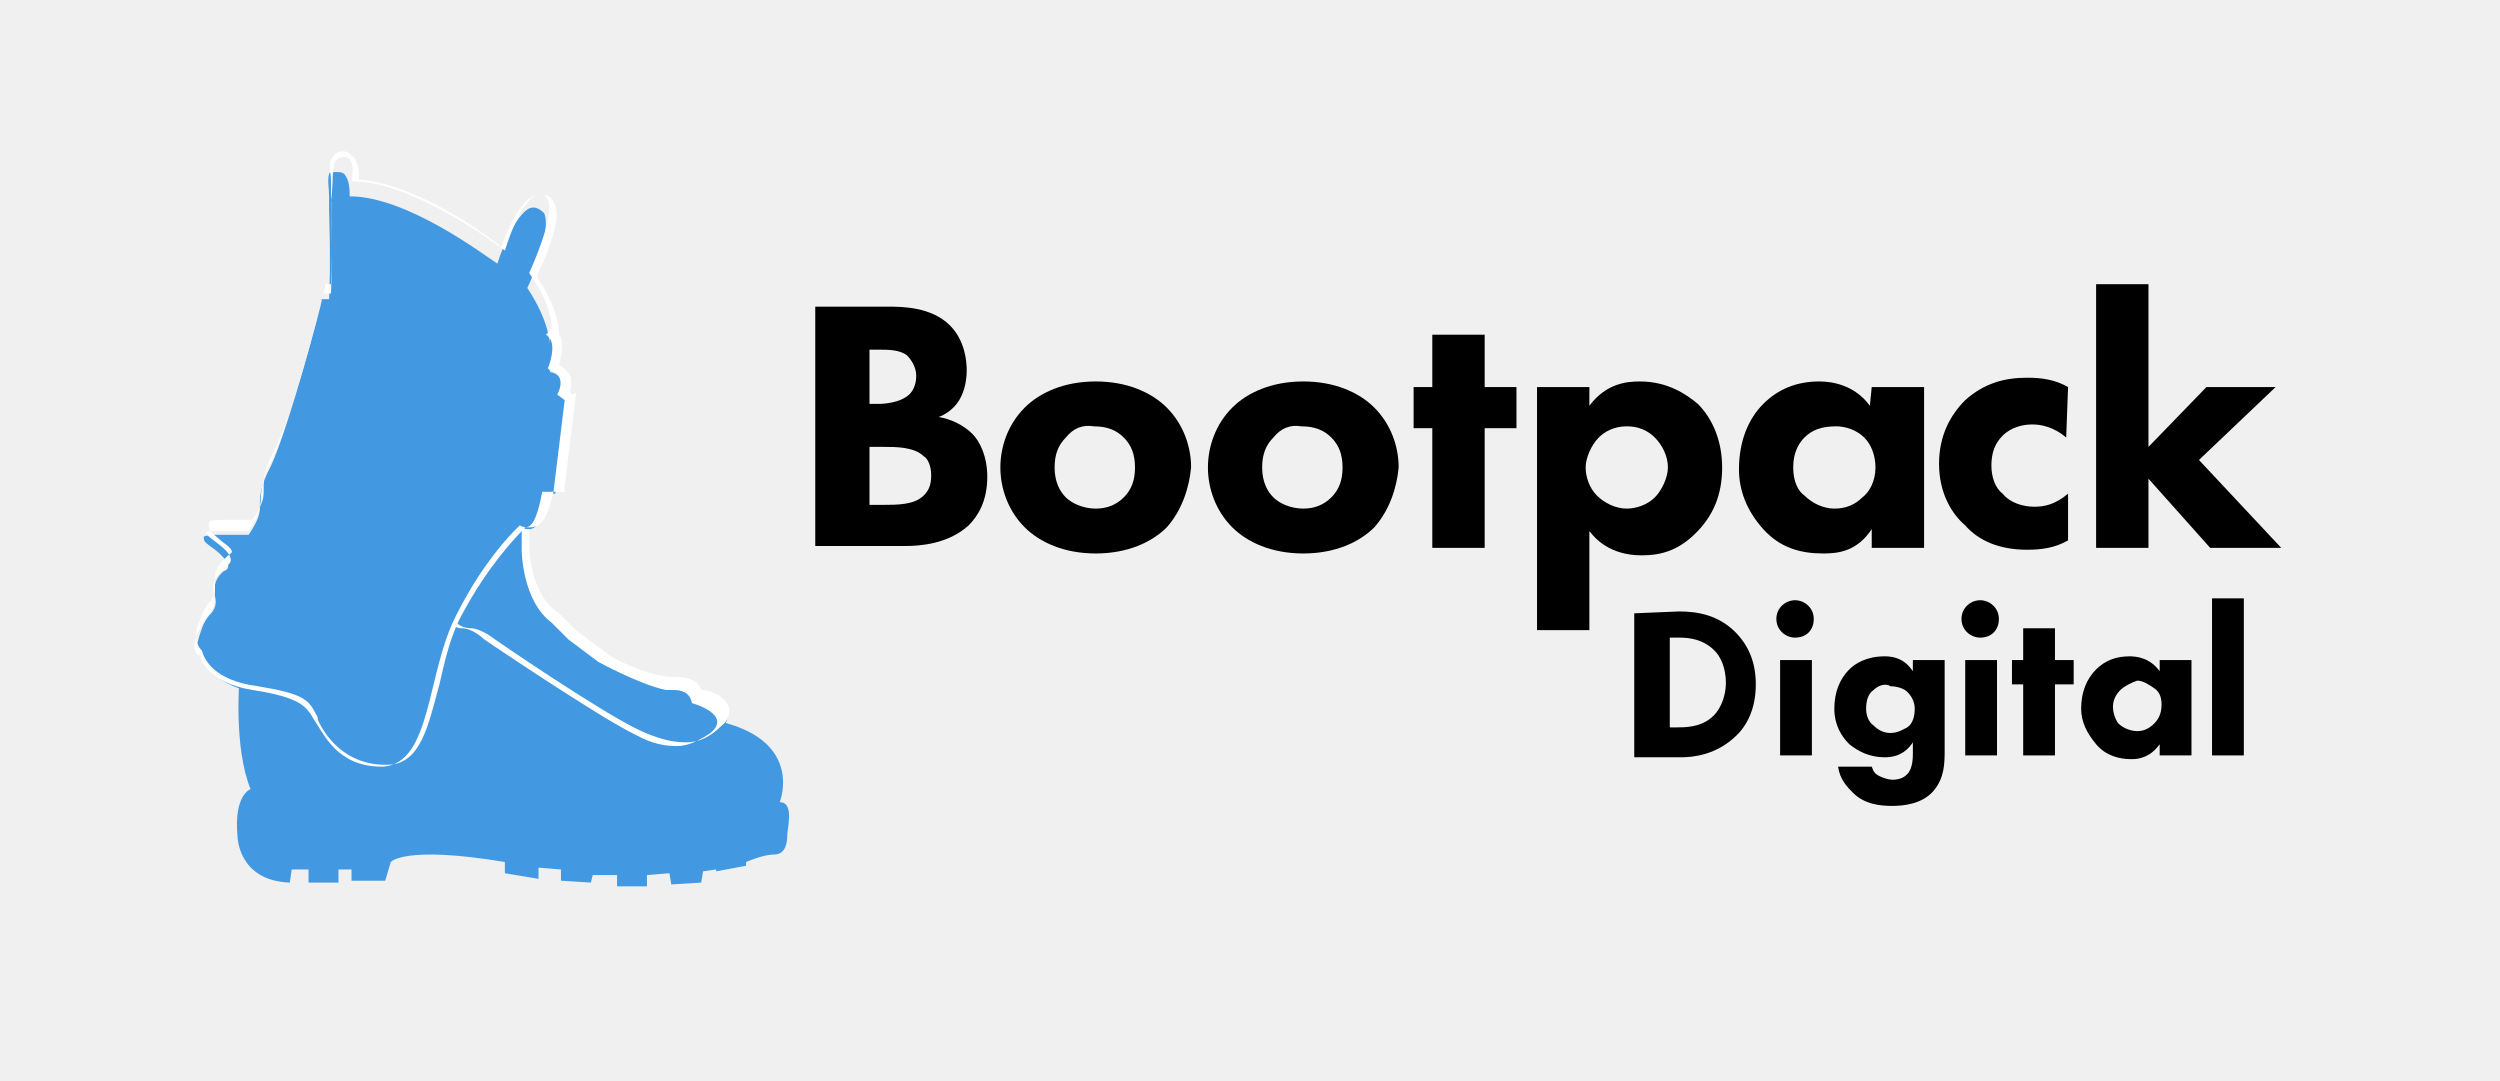
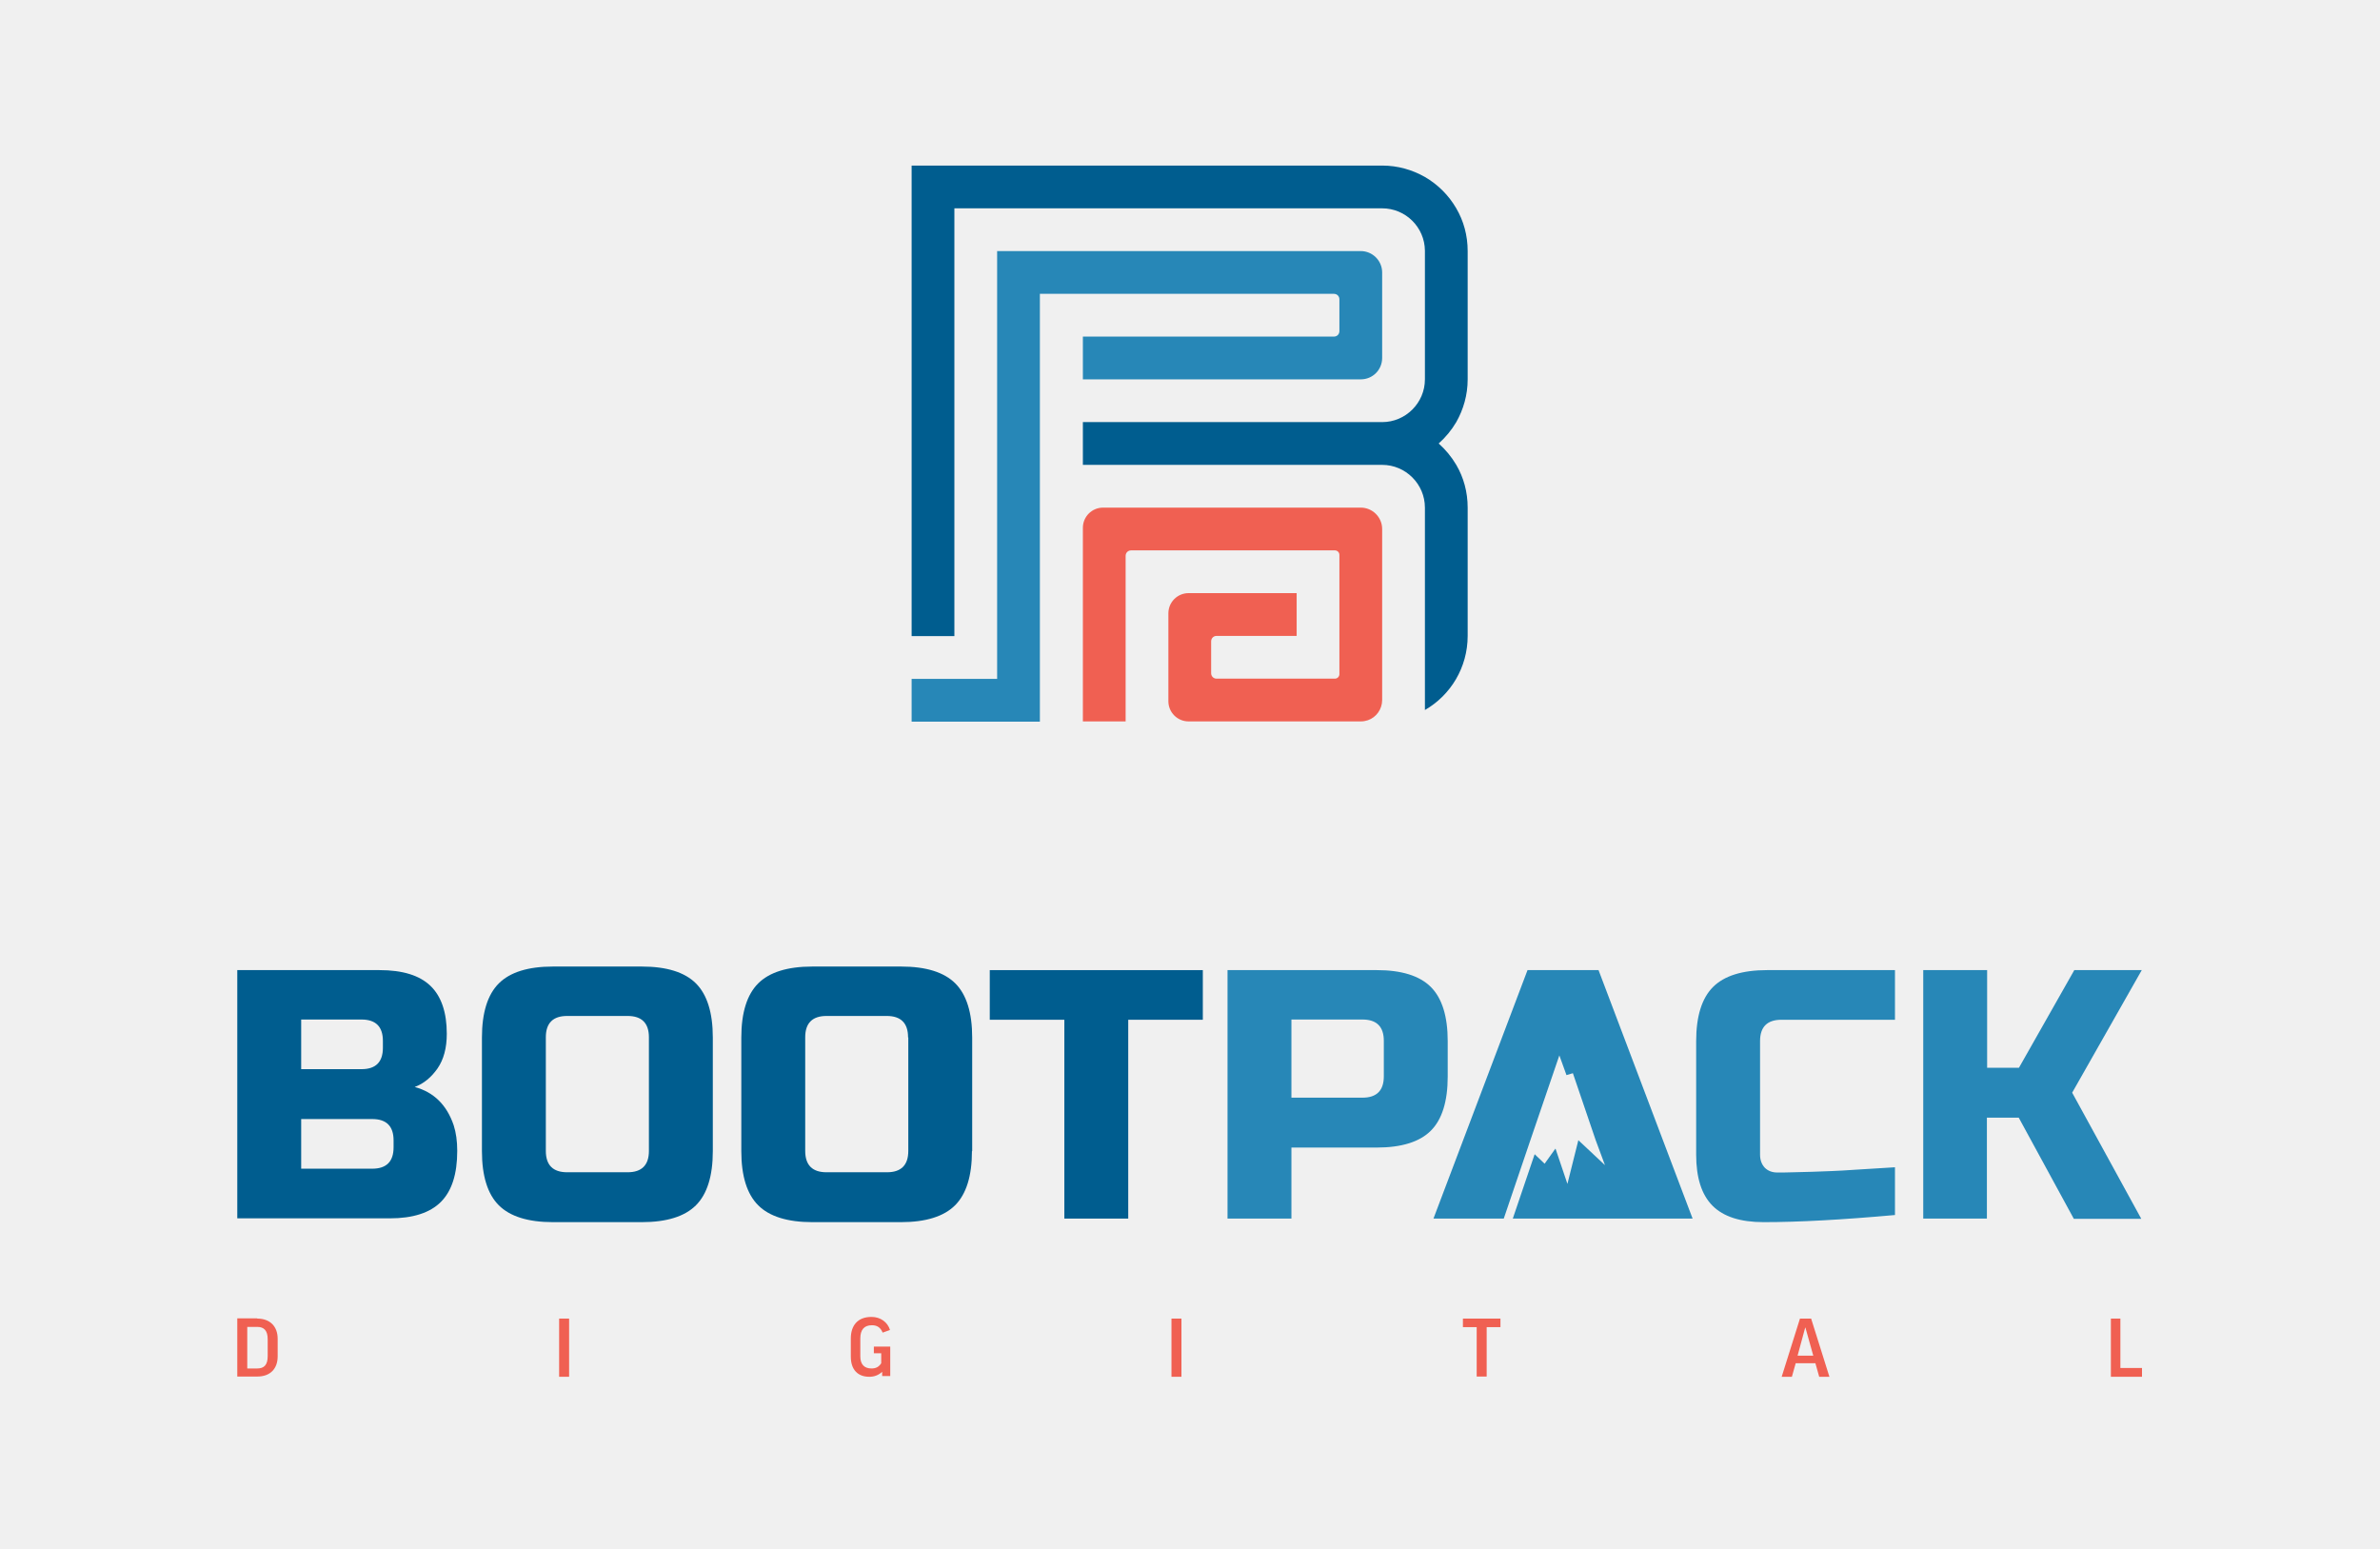
- <svg xmlns="http://www.w3.org/2000/svg" version="1.1" id="Calque_1" x="0px" y="0px" viewBox="0 0 133.7 57.8" style="enable-background:new 0 0 133.7 57.8;" xml:space="preserve">
+ <svg xmlns="http://www.w3.org/2000/svg" version="1.1" id="Layer_1" x="0px" y="0px" viewBox="0 0 1002 652" style="enable-background:new 0 0 1002 652;" xml:space="preserve">
  <style type="text/css">
- 	.st0{fill:#4299E1;}
- 	.st1{fill:#FFFFFF;}
- 	.st2{enable-background:new    ;}
+ 	.st0{fill:#005D8F;}
+ 	.st1{fill:#F06052;}
+ 	.st2{fill:#2787B7;}
</style>
  <g>
-     <path class="st0" d="M12.8,36.4c0,0-0.3,3.6,0.6,5.8c0,0-0.9,0.3-0.7,2.5c0,0,0,2.4,2.8,2.5l0.1-0.7h0.9v0.7h1.6v-0.7h0.7v0.6h1.8   l0.3-1c0,0,0.7-0.9,6.1,0v0.6l1.8,0.3v-0.6l1.2,0.1v0.6l1.6,0.1l0.1-0.4H33v0.6h1.6v-0.6l1.2-0.1l0.1,0.6l1.6-0.1l0.1-0.6l0.7-0.1   v0.1l1.6-0.3v-0.2c0,0,0.9-0.4,1.5-0.4s0.7-0.6,0.7-1s0.4-1.8-0.4-1.8c0,0,1.5-3.7-4.2-4.5l-4.9-1l-8.8-6.1L12.8,36.4z" />
-     <g>
-       <path class="st0" d="M36.7,39.9c-0.6,0-1.3-0.1-2.2-0.6c-1.9-0.9-7.8-4.9-8.1-5.1c0,0-0.6-0.4-1.2-0.6c-0.7,0-0.9-0.6-0.9-0.6l0,0    l3.7-6v2.4c0,0,0,2.7,1.6,3.7l1,0.9l1.6,1.2c0,0,2.1,1.2,3.6,1.3c0,0,0.1,0,0.4,0c0.6,0,1,0.3,1.2,0.7c0.3,0,1.3,0.4,1.5,1    c0,0.3,0,0.4-0.3,0.7C38.1,39.7,37.5,39.9,36.7,39.9z" />
-       <path class="st1" d="M27.9,27.5v1.9c0,0,0,2.7,1.6,3.9l0.9,0.9l1.6,1.2c0,0,2.2,1.2,3.6,1.5c0,0,0.1,0,0.4,0c0.4,0,0.9,0.1,1,0.7    c0,0,2.2,0.6,1,1.6c-0.6,0.4-1.2,0.7-1.8,0.7s-1.3-0.1-2.2-0.6c-1.9-0.9-8.1-5.1-8.1-5.1s-0.6-0.6-1.2-0.6C24.1,33.6,24,33,24,33    L27.9,27.5 M28.2,26.4l-0.6,0.9l-3.4,5.4v0.1v0.1c0,0.3,0.4,0.7,1,0.7c0.4,0,1,0.4,1,0.4l0,0l0,0c0.1,0.1,6.1,4.2,8.1,5.1    c0.9,0.4,1.6,0.6,2.4,0.6c0.7,0,1.3-0.3,1.9-0.9c0.4-0.3,0.4-0.7,0.4-0.9c-0.1-0.6-1-1-1.5-1c-0.1-0.4-0.6-0.7-1.3-0.7    c-0.1,0-0.4,0-0.4,0c-1.3-0.1-3.3-1.1-3.4-1.3l-1.6-1.2l-0.9-0.9l0,0l0,0c-1.6-1-1.6-3.6-1.6-3.6v-1.9L28.2,26.4L28.2,26.4z" />
-     </g>
-     <g>
-       <path class="st0" d="M20.4,41.1c-2.1,0-3-1.5-3.4-2.2c0-0.1-0.1-0.1-0.1-0.3l0,0c-0.4-0.6-0.7-1-3.1-1.5s-2.8-1.6-3-1.9    c-0.1-0.1-0.3-0.3-0.3-0.4c0-0.4,0.3-1.2,0.3-1.2c0.1-0.3,0.3-0.6,0.4-0.7c0.3-0.3,0.4-0.6,0.3-1c-0.1-0.7,0.1-1,0.4-1.3    c0.1-0.1,0.3-0.1,0.3-0.3c0.1-0.1-0.3-0.6-0.7-0.9s-0.6-0.4-0.6-0.6l0,0v-0.1c0,0,0.1-0.1,0.9-0.1c0.6,0,1.2,0,1.5,0    c0.6-0.9,0.6-1.2,0.6-1.6s0-1,0.6-2.1c1-2.2,2.7-8.7,2.7-8.8V16h0.4c0.1-1.8,0-4.8,0-4.8c0-0.3,0-0.6,0-0.7c0-0.4-0.1-0.9,0-1.2    c0-0.1,0.3-0.1,0.4-0.1l0,0c0.1,0,0.3,0,0.4,0.1c0.3,0.3,0.3,0.9,0.3,1.2c3,0,7,3,7.9,3.6c0.3-1,1.2-3,1.9-3c0.1,0,0.3,0,0.6,0.3    c0.4,0.9-0.6,3.4-0.9,4c1.2,1.8,1.2,3,1.2,3l0,0v-0.3c0.6,0.4,0.1,1.5,0,1.8l0,0c0.3,0,0.6,0.3,0.6,0.4c0.1,0.3,0,0.7,0,0.9    l0.3,0.1l-0.6,5.1h-0.4c-0.1,1.3-0.6,1.9-1,1.9c-0.1,0-0.3,0-0.3-0.1c-0.4,0.3-1.9,1.9-3.3,4.6c-0.6,1.2-1,2.5-1.3,3.9    c-0.6,2.2-1,4.2-2.7,4.2L20.4,41.1z" />
-       <path class="st1" d="M18.4,8.4c0.7,0,0.4,1.3,0.4,1.3s0,0,0.1,0c3.3,0,8.1,3.7,8.1,3.7c0.6-1.9,1.3-3,1.9-3c0.1,0,0.3,0,0.4,0.3    c0.4,0.9-1,3.9-1,3.9c1.3,1.8,1.2,3,1.2,3l-0.3,0.3c0.7,0.4,0.1,1.8,0.1,1.8l0.1,0.1c1,0.3,0.4,1.3,0.4,1.3l0.4,0.3l-0.6,4.9H29    c-0.3,1.6-0.6,1.9-0.9,1.9c-0.1,0-0.3-0.1-0.3-0.1s-1.8,1.6-3.4,4.8c-1.6,3.1-1.3,7.9-3.9,8.1h-0.1c-2.4,0-3.1-1.8-3.6-2.5    c-0.4-0.7-0.7-1.2-3.3-1.6c-2.5-0.4-2.8-1.8-2.8-1.8c-0.7-0.4,0-1.5,0-1.5c0.4-0.9,1-1,0.7-1.9c-0.1-0.9,0.4-1,0.9-1.6    c0.3-0.6-1.2-1.3-1.3-1.6c0-0.1,0.3-0.1,0.7-0.1c0.7,0,1.6,0,1.6,0c1.2-1.8,0.1-1.6,1.3-3.9c1-2.2,2.7-8.8,2.7-8.8h0.4    c0.1-1.9,0-4.9,0-4.9C17.9,9.3,17.6,8.4,18.4,8.4L18.4,8.4 M18.4,8.1L18.4,8.1L18.4,8.1c-0.3,0-0.4,0-0.6,0.3    c-0.3,0.3-0.1,0.7-0.1,1.3c0,0.1,0,0.4,0,0.7c0,0,0.1,2.8,0,4.8h-0.2h-0.1v0.1c0,0-1.6,6.6-2.7,8.7c-0.6,1.2-0.6,1.6-0.6,2.2    c0,0.4,0,0.7-0.6,1.6c-0.3,0-0.9,0-1.3,0c-0.7,0-0.9,0-1,0.1c0,0-0.1,0.1,0,0.3c0,0.3,0.3,0.4,0.6,0.7c0.1,0.1,0.6,0.4,0.6,0.6    c0,0.1-0.1,0.1-0.3,0.3c-0.3,0.3-0.7,0.6-0.6,1.5c0,0.4,0,0.6-0.3,0.9c-0.1,0.1-0.3,0.4-0.4,0.7c0,0.1-0.4,0.7-0.3,1.3    c0,0.1,0.1,0.4,0.3,0.6c0.1,0.4,0.6,1.6,3,1.9c2.4,0.4,2.7,0.7,3.1,1.5l0,0c0,0,0.1,0.1,0.1,0.3c0.4,0.9,1.5,2.4,3.6,2.4h0.1    c1.8,0,2.2-2.1,2.8-4.3c0.3-1.3,0.6-2.7,1.3-3.9c1.3-2.4,2.7-3.9,3.3-4.5c0,0,0.1,0,0.3,0c0.7,0,1-1,1.2-1.9h0.3h0.3V26l0.6-4.9    V21l-0.2,0.1L30.5,21c0-0.1,0.1-0.6,0-0.9c0-0.1-0.3-0.4-0.6-0.6c0.1-0.4,0.3-1.2,0-1.6l0,0l0,0v-0.1c0,0,0-1.3-1.2-3    c0.3-0.7,1.5-3.1,0.9-4c-0.1-0.3-0.4-0.4-0.7-0.4c-0.9,0-1.6,1.5-2.1,2.8c-1.2-1-4.8-3.4-7.6-3.6c0-0.3,0-0.9-0.3-1.2    C18.6,8.1,18.5,8.1,18.4,8.1L18.4,8.1z" />
-     </g>
+     <line x1="581.9" y1="285.7" x2="581.9" y2="285.7" />
+     <line x1="617.9" y1="267.7" x2="617.9" y2="267.7" />
+     <line x1="617.9" y1="213.7" x2="617.9" y2="213.7" />
+     <path class="st0" d="M605.7,186.7c2.9,2.6,5.4,5.6,7.4,9c3.1,5.3,4.8,11.4,4.8,18v54c0,13.3-7.2,25-18,31.2v-85.2   c0-9.9-8.1-18-18-18h-126v-18h126c9.9,0,18-8.1,18-18v-54.2c-0.1-9.8-8.1-17.8-18-17.8H401.8v180.1h-18V69.7h198.1   c6.6,0,12.7,1.8,18,4.8c5.5,3.2,10,7.7,13.2,13.2c3.1,5.3,4.8,11.4,4.8,18v54c0,6.6-1.8,12.7-4.8,18   C611.1,181.1,608.6,184.1,605.7,186.7z" />
+     <line x1="563.9" y1="213.7" x2="563.9" y2="213.7" />
+     <line x1="563.9" y1="231.7" x2="563.9" y2="231.7" />
+     <line x1="545.9" y1="213.7" x2="545.9" y2="213.7" />
+     <line x1="563.9" y1="267.7" x2="563.9" y2="267.7" />
+     <line x1="563.9" y1="249.7" x2="563.9" y2="249.7" />
+     <line x1="545.9" y1="267.7" x2="545.9" y2="267.7" />
+     <line x1="563.9" y1="285.7" x2="563.9" y2="285.7" />
+     <path class="st1" d="M581.9,222.7v72c0,3.9-2.5,7.3-6,8.5c-0.9,0.3-1.9,0.5-3,0.5h-72.5c-4.7,0-8.5-3.8-8.5-8.5v-37   c0-4.7,3.8-8.5,8.5-8.5h45.5v18h-33.7c-1.3,0-2.3,1-2.3,2.3v13.4c0,1.3,1,2.3,2.3,2.3h49.8c1.1,0,1.9-0.9,1.9-1.9v-50.2   c0-1.1-0.9-1.9-1.9-1.9h-85.8c-1.3,0-2.3,1-2.3,2.3v69.7h-18v-81.5c0-4.7,3.8-8.5,8.5-8.5h108.5   C577.8,213.7,581.9,217.7,581.9,222.7z" />
+     <line x1="581.9" y1="123.7" x2="581.9" y2="123.7" />
+     <line x1="563.9" y1="105.7" x2="563.9" y2="105.7" />
+     <line x1="581.9" y1="123.7" x2="581.9" y2="123.7" />
+     <line x1="572.9" y1="105.7" x2="572.9" y2="105.7" />
+     <path class="st2" d="M581.9,114.7v36c0,5-4,9-9,9h-117v-18h105.7c1.3,0,2.3-1,2.3-2.3V126c0-1.3-1-2.3-2.3-2.3H437.8v180.1h-54v-18   h36V105.7h153.1C577.8,105.7,581.9,109.7,581.9,114.7z" />
+     <line x1="581.9" y1="141.7" x2="581.9" y2="141.7" />
+     <line x1="581.9" y1="195.7" x2="581.9" y2="195.7" />
+     <polyline points="617.9,213.7 617.9,213.7 617.9,213.7  " />
+     <line x1="563.9" y1="244.9" x2="563.9" y2="244.9" />
+     <polyline points="617.9,267.7 617.9,267.7 617.9,267.7  " />
+     <line x1="563.9" y1="236.6" x2="563.9" y2="236.6" />
+     <polyline points="572.9,105.7 572.9,105.7 572.9,105.7  " />
  </g>
+   <path class="st1" d="M108.3,555.1c5.4,0,8.6,3.3,8.6,8.5v7.4c0,5.2-3.1,8.5-8.6,8.5h-8.4v-24.5H108.3z M108.3,558.6h-4.2v17.5h4.2  c2.9,0,4.4-1.5,4.4-5.2v-7.1C112.7,560.2,111.2,558.6,108.3,558.6z" />
+   <path class="st1" d="M239.6,555.1v24.5h-4.2v-24.5H239.6z" />
+   <path class="st1" d="M374.7,559.9l-3.1,1.1c-0.9-2.2-2.4-3.1-4.5-3.1c-3.3,0-4.9,1.9-4.9,5.6v7.5c0,3.4,1.7,5.1,4.7,5.1  c1.8,0,3.1-0.6,4.1-2.2v-4.2h-3.1v-2.8h6.9v12.4h-3.4v-1.8c-1.5,1.4-3.3,2.1-5.4,2.1c-4.8,0-7.8-2.9-7.8-8.5v-7.6  c0-5.4,2.8-9.1,8.7-9.1C370.7,554.4,373.7,556.6,374.7,559.9z" />
+   <path class="st1" d="M497.4,555.1v24.5h-4.2v-24.5H497.4z" />
+   <path class="st1" d="M631.7,555.1v3.6h-5.8v20.8h-4.2v-20.8h-5.8v-3.6H631.7z" />
+   <path class="st1" d="M754.4,579.6h-4.3l7.7-24.5h4.7l7.7,24.5h-4.3l-1.6-5.7H756L754.4,579.6z M756.8,570.7h6.6l-3.3-11.8H760  L756.8,570.7z" />
+   <path class="st1" d="M892.7,555.1v20.8h9.1v3.7h-13.1v-24.5H892.7z" />
  <g>
-     <g class="st2">
-       <path d="M47.5,16.4c0.7,0,2.3,0,3.3,1c0.8,0.8,0.9,1.9,0.9,2.4s-0.1,1.1-0.4,1.6s-0.8,0.8-1.1,0.9c0.6,0.1,1.3,0.4,1.8,0.9    c0.4,0.4,0.8,1.2,0.8,2.3c0,1.3-0.5,2.1-1,2.6c-1.1,1-2.6,1.1-3.4,1.1h-4.8V16.4H47.5z M46.5,21.6H47c0.4,0,1.1-0.1,1.5-0.4    c0.3-0.2,0.5-0.6,0.5-1.1s-0.3-0.9-0.5-1.1c-0.4-0.3-1-0.3-1.5-0.3h-0.5V21.6z M46.5,27h0.7c0.8,0,1.7,0,2.2-0.5    c0.3-0.3,0.4-0.6,0.4-1.1s-0.2-0.9-0.4-1c-0.5-0.5-1.5-0.5-2.1-0.5h-0.8V27z" />
-     </g>
-     <g class="st2">
-       <path d="M62.4,28.2c-0.8,0.8-2.1,1.4-3.8,1.4c-1.7,0-3-0.6-3.8-1.4c-0.9-0.9-1.3-2.1-1.3-3.2s0.4-2.3,1.3-3.2    c0.8-0.8,2.1-1.4,3.8-1.4c1.7,0,3,0.6,3.8,1.4c0.9,0.9,1.3,2.1,1.3,3.2C63.6,26.1,63.2,27.3,62.4,28.2z M57,23.4    c-0.4,0.4-0.6,0.9-0.6,1.6c0,0.8,0.3,1.3,0.6,1.6c0.3,0.3,0.9,0.6,1.6,0.6c0.6,0,1.1-0.2,1.5-0.6c0.4-0.4,0.6-0.9,0.6-1.6    s-0.2-1.2-0.6-1.6c-0.4-0.4-0.9-0.6-1.6-0.6C57.9,22.7,57.4,22.9,57,23.4z" />
-     </g>
-     <g class="st2">
-       <path d="M73.5,28.2c-0.8,0.8-2.1,1.4-3.8,1.4c-1.7,0-3-0.6-3.8-1.4c-0.9-0.9-1.3-2.1-1.3-3.2s0.4-2.3,1.3-3.2    c0.8-0.8,2.1-1.4,3.8-1.4c1.7,0,3,0.6,3.8,1.4c0.9,0.9,1.3,2.1,1.3,3.2C74.7,26.1,74.3,27.3,73.5,28.2z M68.1,23.4    c-0.4,0.4-0.6,0.9-0.6,1.6c0,0.8,0.3,1.3,0.6,1.6c0.3,0.3,0.9,0.6,1.6,0.6c0.6,0,1.1-0.2,1.5-0.6s0.6-0.9,0.6-1.6    s-0.2-1.2-0.6-1.6c-0.4-0.4-0.9-0.6-1.6-0.6C69,22.7,68.5,22.9,68.1,23.4z" />
-       <path d="M79.4,22.9v6.4h-2.8v-6.4h-1v-2.2h1v-2.8h2.8v2.8h1.7v2.2H79.4z" />
-     </g>
-     <g class="st2">
-       <path d="M85,33.7h-2.8v-13H85v1c0.9-1.2,2-1.3,2.7-1.3c1.5,0,2.5,0.7,3.1,1.2c0.8,0.8,1.3,2,1.3,3.4c0,1.5-0.5,2.6-1.4,3.5    s-1.8,1.2-2.9,1.2c-1.7,0-2.5-0.9-2.8-1.3C85,28.4,85,33.7,85,33.7z M85.5,23.4c-0.4,0.4-0.7,1.1-0.7,1.6s0.2,1.1,0.6,1.5    c0.4,0.4,1,0.7,1.6,0.7c0.5,0,1.1-0.2,1.5-0.6s0.7-1.1,0.7-1.6c0-0.6-0.3-1.2-0.7-1.6s-0.9-0.6-1.5-0.6    C86.3,22.8,85.8,23.1,85.5,23.4z" />
-     </g>
-     <g class="st2">
-       <path d="M100.1,20.7h2.8v8.6h-2.8v-1c-0.8,1.2-1.8,1.3-2.6,1.3c-1.2,0-2.3-0.3-3.2-1.3S93,26.2,93,25.1c0-1.5,0.5-2.7,1.3-3.5    c0.8-0.8,1.8-1.2,3-1.2c0.7,0,1.9,0.2,2.7,1.3L100.1,20.7L100.1,20.7z M96.5,23.4c-0.3,0.3-0.6,0.8-0.6,1.6s0.3,1.3,0.6,1.5    c0.4,0.4,1,0.7,1.6,0.7s1.1-0.2,1.5-0.6c0.4-0.3,0.7-0.9,0.7-1.6c0-0.6-0.2-1.2-0.6-1.6s-1-0.6-1.5-0.6    C97.4,22.8,96.9,23,96.5,23.4z" />
-       <path d="M110.5,23.4c-0.7-0.6-1.4-0.7-1.8-0.7c-0.9,0-1.4,0.4-1.6,0.6c-0.4,0.4-0.6,0.9-0.6,1.6c0,0.6,0.2,1.2,0.6,1.5    c0.4,0.5,1.1,0.7,1.7,0.7c0.5,0,1.1-0.1,1.8-0.7v2.5c-0.7,0.4-1.4,0.5-2.2,0.5c-1.5,0-2.6-0.5-3.3-1.3c-0.7-0.6-1.4-1.7-1.4-3.3    c0-1.5,0.6-2.6,1.4-3.4c1-0.9,2.1-1.2,3.3-1.2c0.8,0,1.5,0.1,2.2,0.5L110.5,23.4L110.5,23.4z" />
-     </g>
-     <g class="st2">
-       <path d="M114.9,15.2v8.7l3.1-3.2h3.7l-4.1,3.9l4.4,4.7h-3.8l-3.3-3.7v3.7h-2.8V15.2H114.9z" />
-     </g>
-     <g class="st2">
-       <path d="M89.8,32.7c1,0,2.1,0.2,3,1.1c0.7,0.7,1.1,1.6,1.1,2.8c0,1.2-0.4,2.1-1,2.7c-1.1,1.1-2.4,1.2-3,1.2h-2.5v-7.7L89.8,32.7    L89.8,32.7z M89.2,38.9h0.5c0.4,0,1.2,0,1.8-0.5c0.4-0.3,0.8-1,0.8-1.9c0-0.8-0.3-1.4-0.6-1.7c-0.6-0.6-1.3-0.7-1.9-0.7h-0.5v4.8    C89.3,38.9,89.2,38.9,89.2,38.9z" />
-       <path d="M96,32.1c0.5,0,1,0.4,1,1c0,0.6-0.4,1-1,1c-0.5,0-1-0.4-1-1C95,32.5,95.5,32.1,96,32.1z M96.9,35.3v5.1h-1.7v-5.1H96.9z" />
-     </g>
-     <g class="st2">
-       <path d="M102.3,35.3h1.7v4.8c0,0.7,0,1.5-0.6,2.2s-1.6,0.8-2.2,0.8c-0.7,0-1.5-0.1-2.1-0.7c-0.3-0.3-0.7-0.7-0.8-1.4h1.8    c0.1,0.3,0.2,0.4,0.4,0.5c0.2,0.1,0.5,0.2,0.7,0.2c0.5,0,0.7-0.2,0.8-0.3c0.3-0.3,0.3-0.9,0.3-1.1v-0.6c-0.2,0.3-0.6,0.8-1.5,0.8    c-0.8,0-1.4-0.3-1.9-0.7c-0.4-0.4-0.8-1-0.8-1.9c0-0.9,0.3-1.6,0.8-2.1c0.3-0.3,0.9-0.7,1.9-0.7c0.9,0,1.3,0.5,1.5,0.8L102.3,35.3    L102.3,35.3z M100.2,36.9c-0.3,0.2-0.4,0.6-0.4,1c0,0.3,0.1,0.7,0.4,0.9c0.2,0.2,0.5,0.4,0.9,0.4s0.7-0.2,0.9-0.3    c0.3-0.2,0.4-0.6,0.4-1c0-0.4-0.2-0.7-0.4-0.9c-0.2-0.2-0.6-0.3-0.9-0.3C100.8,36.5,100.4,36.7,100.2,36.9z" />
-     </g>
-     <g class="st2">
-       <path d="M105.9,32.1c0.5,0,1,0.4,1,1c0,0.6-0.4,1-1,1c-0.5,0-1-0.4-1-1C104.9,32.5,105.4,32.1,105.9,32.1z M106.8,35.3v5.1h-1.7    v-5.1H106.8z" />
-       <path d="M109.9,36.6v3.8h-1.7v-3.8h-0.6v-1.3h0.6v-1.7h1.7v1.7h1v1.3H109.9z" />
-     </g>
-     <g class="st2">
-       <path d="M115.5,35.3h1.7v5.1h-1.7v-0.6c-0.5,0.7-1.1,0.8-1.5,0.8c-0.7,0-1.4-0.2-1.9-0.8s-0.8-1.2-0.8-1.9c0-0.9,0.3-1.6,0.8-2.1    s1.1-0.7,1.8-0.7c0.4,0,1.1,0.1,1.6,0.8V35.3L115.5,35.3z M113.4,36.9c-0.2,0.2-0.4,0.5-0.4,0.9c0,0.4,0.2,0.8,0.3,0.9    c0.2,0.2,0.6,0.4,1,0.4c0.3,0,0.6-0.1,0.9-0.4c0.2-0.2,0.4-0.5,0.4-1c0-0.4-0.1-0.7-0.4-0.9c-0.3-0.2-0.6-0.4-0.9-0.4    C114,36.5,113.6,36.7,113.4,36.9z" />
-     </g>
-     <g class="st2">
-       <path d="M120,32v8.4h-1.7V32H120z" />
-     </g>
+     <path class="st0" d="M99.9,408.4h59.8c9.8,0,16.9,2.2,21.5,6.6c4.6,4.4,6.9,11.2,6.9,20.2c0,6-1.3,10.8-3.9,14.6   c-2.6,3.7-5.8,6.4-9.6,7.8c8.1,2.2,13.5,7.6,16.4,16.1c1,3.1,1.5,6.7,1.5,10.8c0,9.8-2.3,16.9-6.9,21.5c-4.6,4.6-11.8,6.9-21.5,6.9   H99.9V408.4z M161.2,438.2c0-6-3-9-9-9h-25.4v20.9h25.4c6,0,9-3,9-9V438.2z M165.7,480.1c0-6-3-9-9-9h-29.9V492h29.9c6,0,9-3,9-9   V480.1z" />
+     <path class="st0" d="M300.1,484.6c0,10.5-2.4,18.1-7.1,22.8c-4.7,4.7-12.3,7.1-22.8,7.1h-37.4c-10.5,0-18.1-2.4-22.8-7.1   c-4.7-4.7-7.1-12.3-7.1-22.8v-47.8c0-10.5,2.4-18.1,7.1-22.8c4.7-4.7,12.3-7.1,22.8-7.1h37.4c10.5,0,18.1,2.4,22.8,7.1   c4.7,4.7,7.1,12.3,7.1,22.8V484.6z M273.2,436.7c0-6-3-9-9-9h-25.4c-6,0-9,3-9,9v47.8c0,6,3,9,9,9h25.4c6,0,9-3,9-9V436.7z" />
+     <path class="st0" d="M409.2,484.6c0,10.5-2.4,18.1-7.1,22.8c-4.7,4.7-12.3,7.1-22.8,7.1H342c-10.5,0-18.1-2.4-22.8-7.1   c-4.7-4.7-7.1-12.3-7.1-22.8v-47.8c0-10.5,2.4-18.1,7.1-22.8c4.7-4.7,12.3-7.1,22.8-7.1h37.4c10.5,0,18.1,2.4,22.8,7.1   c4.7,4.7,7.1,12.3,7.1,22.8V484.6z M382.3,436.7c0-6-3-9-9-9H348c-6,0-9,3-9,9v47.8c0,6,3,9,9,9h25.4c6,0,9-3,9-9V436.7z" />
+     <path class="st0" d="M475,513h-26.9v-83.7h-31.4v-20.9h89.7v20.9H475V513z" />
+     <path class="st2" d="M516.8,408.4h62.8c10.5,0,18.1,2.4,22.8,7.1c4.7,4.7,7.1,12.3,7.1,22.8v14.9c0,10.5-2.4,18.1-7.1,22.8   c-4.7,4.7-12.3,7.1-22.8,7.1h-35.9V513h-26.9V408.4z M582.6,438.2c0-6-3-9-9-9h-29.9v32.9h29.9c6,0,9-3,9-9V438.2z" />
+     <path class="st2" d="M797.8,511.5c-22.2,2-40.6,3-55.3,3c-9.8,0-16.9-2.3-21.5-6.9c-4.6-4.6-6.9-11.8-6.9-21.5v-47.8   c0-10.5,2.4-18.1,7.1-22.8c4.7-4.7,12.3-7.1,22.8-7.1h53.8v20.9h-47.8c-6,0-9,3-9,9v47.8c0,2.3,0.7,4.1,2,5.5c1.3,1.3,3.1,2,5.2,2   s4.4,0,6.9-0.1c2.5-0.1,5.1-0.1,7.8-0.2c2.7-0.1,5.4-0.2,8.1-0.3c2.7-0.1,6.3-0.3,10.6-0.6c4.3-0.3,9.7-0.6,16.2-1V511.5z" />
+     <path class="st2" d="M836.6,513h-26.9V408.4h26.9v41.1h13.4l23.3-41.1h28.4l-29.3,51.6l29.1,53.1h-28.4l-23.2-42.6h-13.4V513z" />
+     <polygon class="st2" points="673,408.4 643.1,408.4 603.5,513 632.6,513 633.1,513 644.3,480 656.5,444.3 659.5,452.6 662.2,451.8    671.8,480 675.7,490.5 664.5,480 659.9,498.4 654.9,483.6 654.9,483.6 654.8,483.6 650.3,489.9 646.1,485.9 636.9,513 683.4,513    712.6,513  " />
  </g>
</svg>
